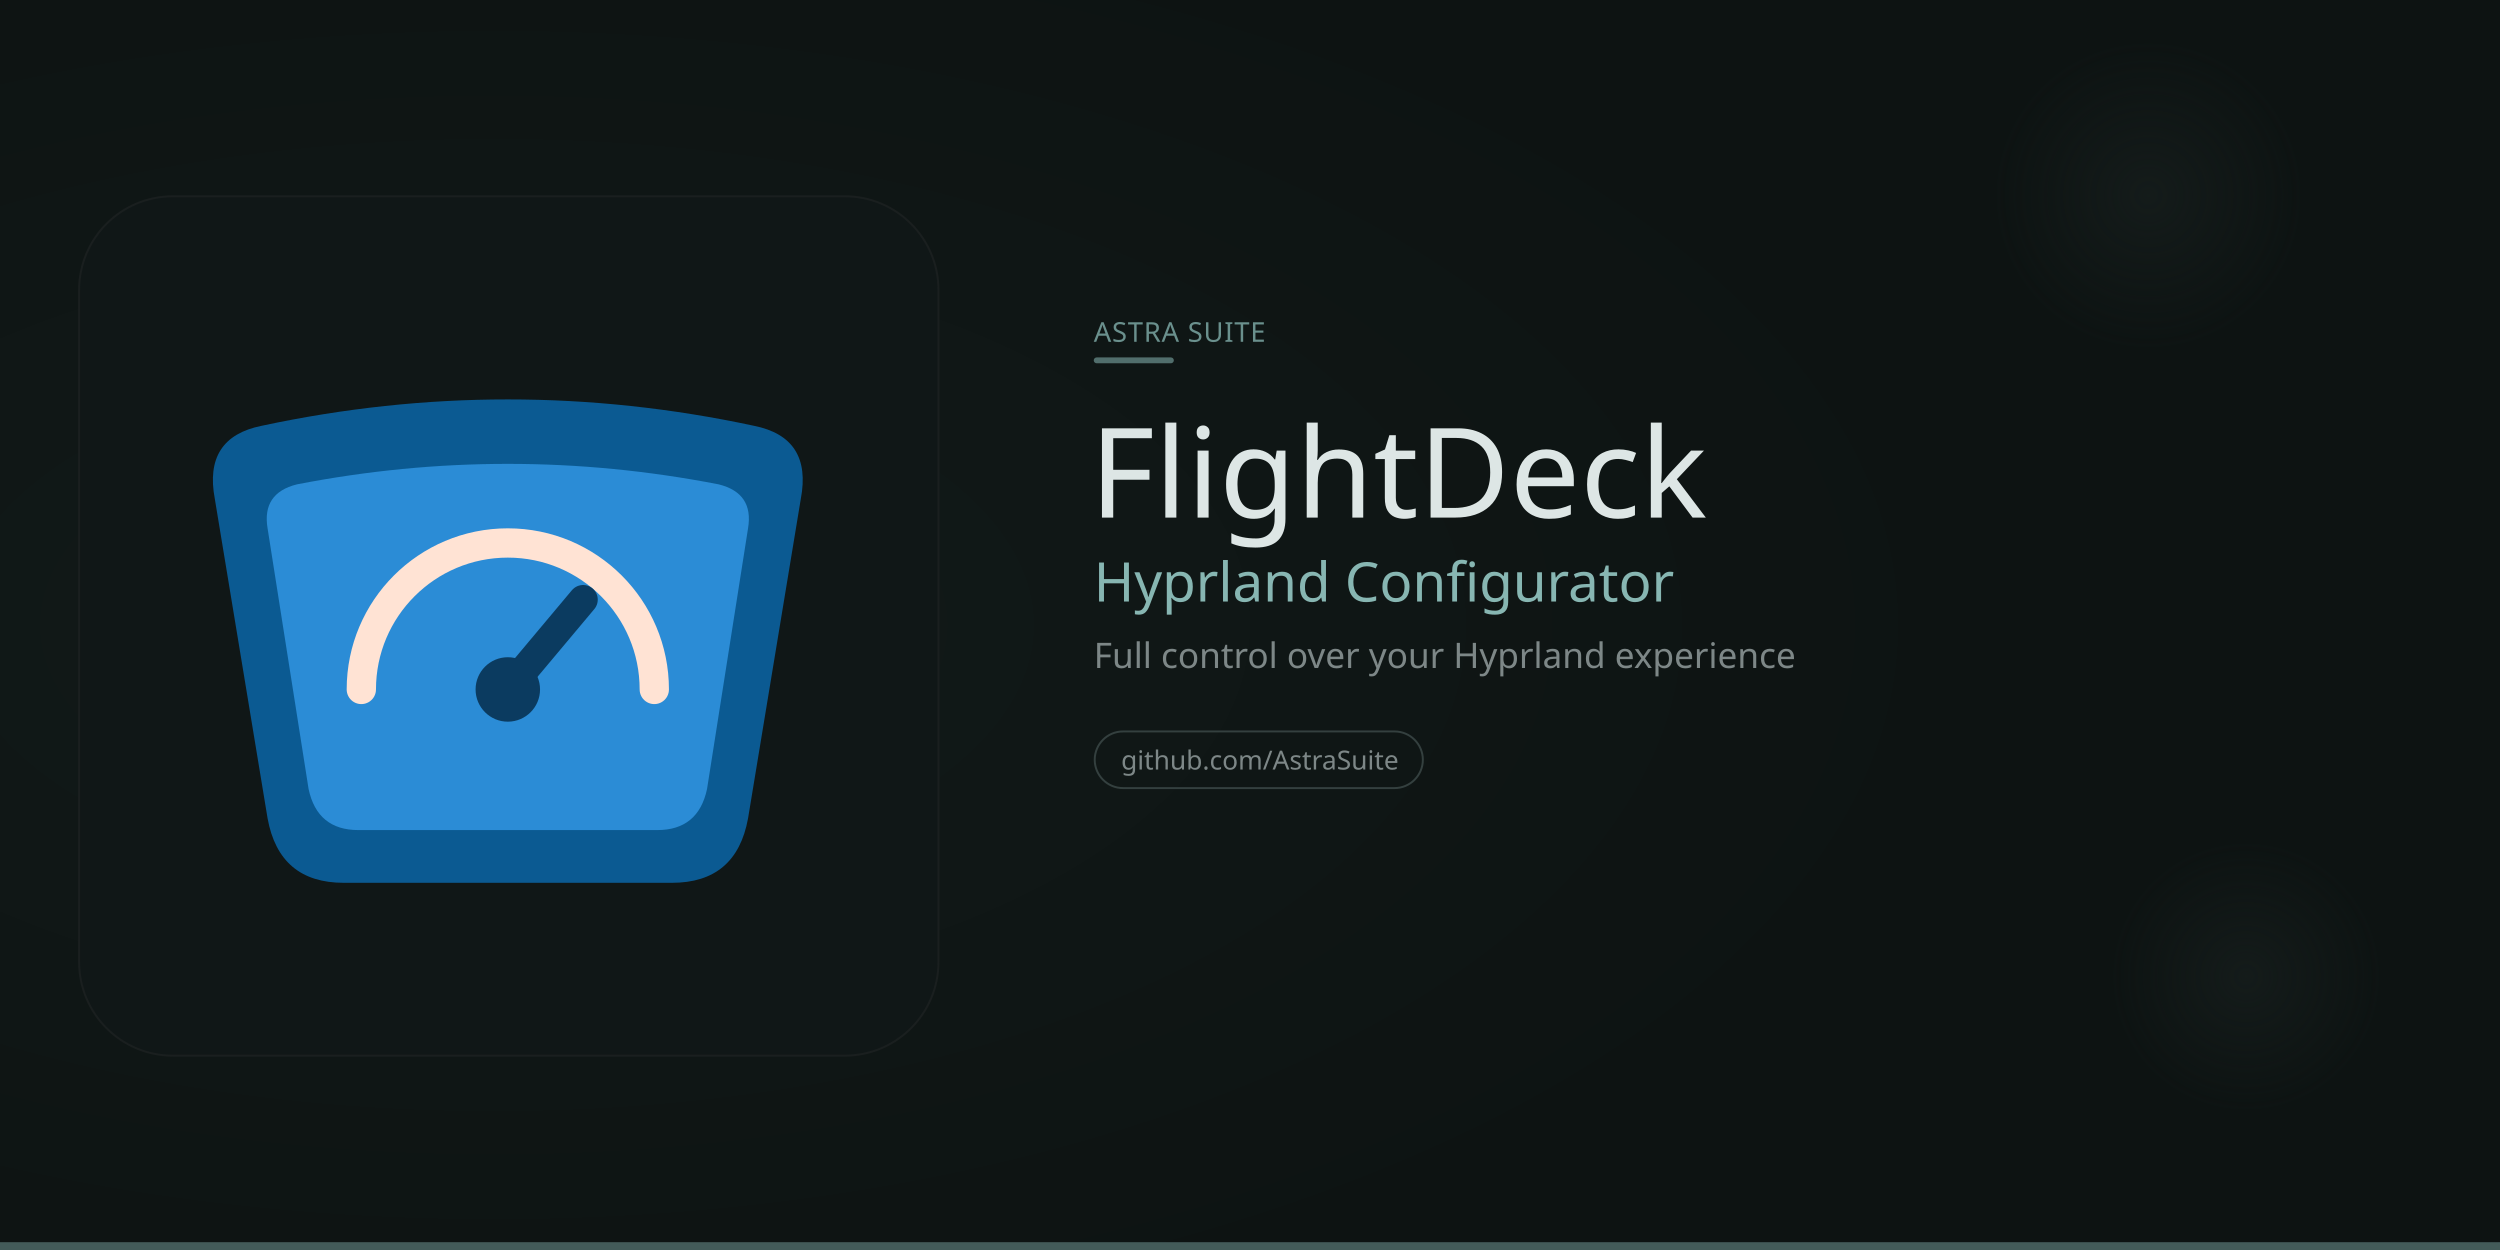
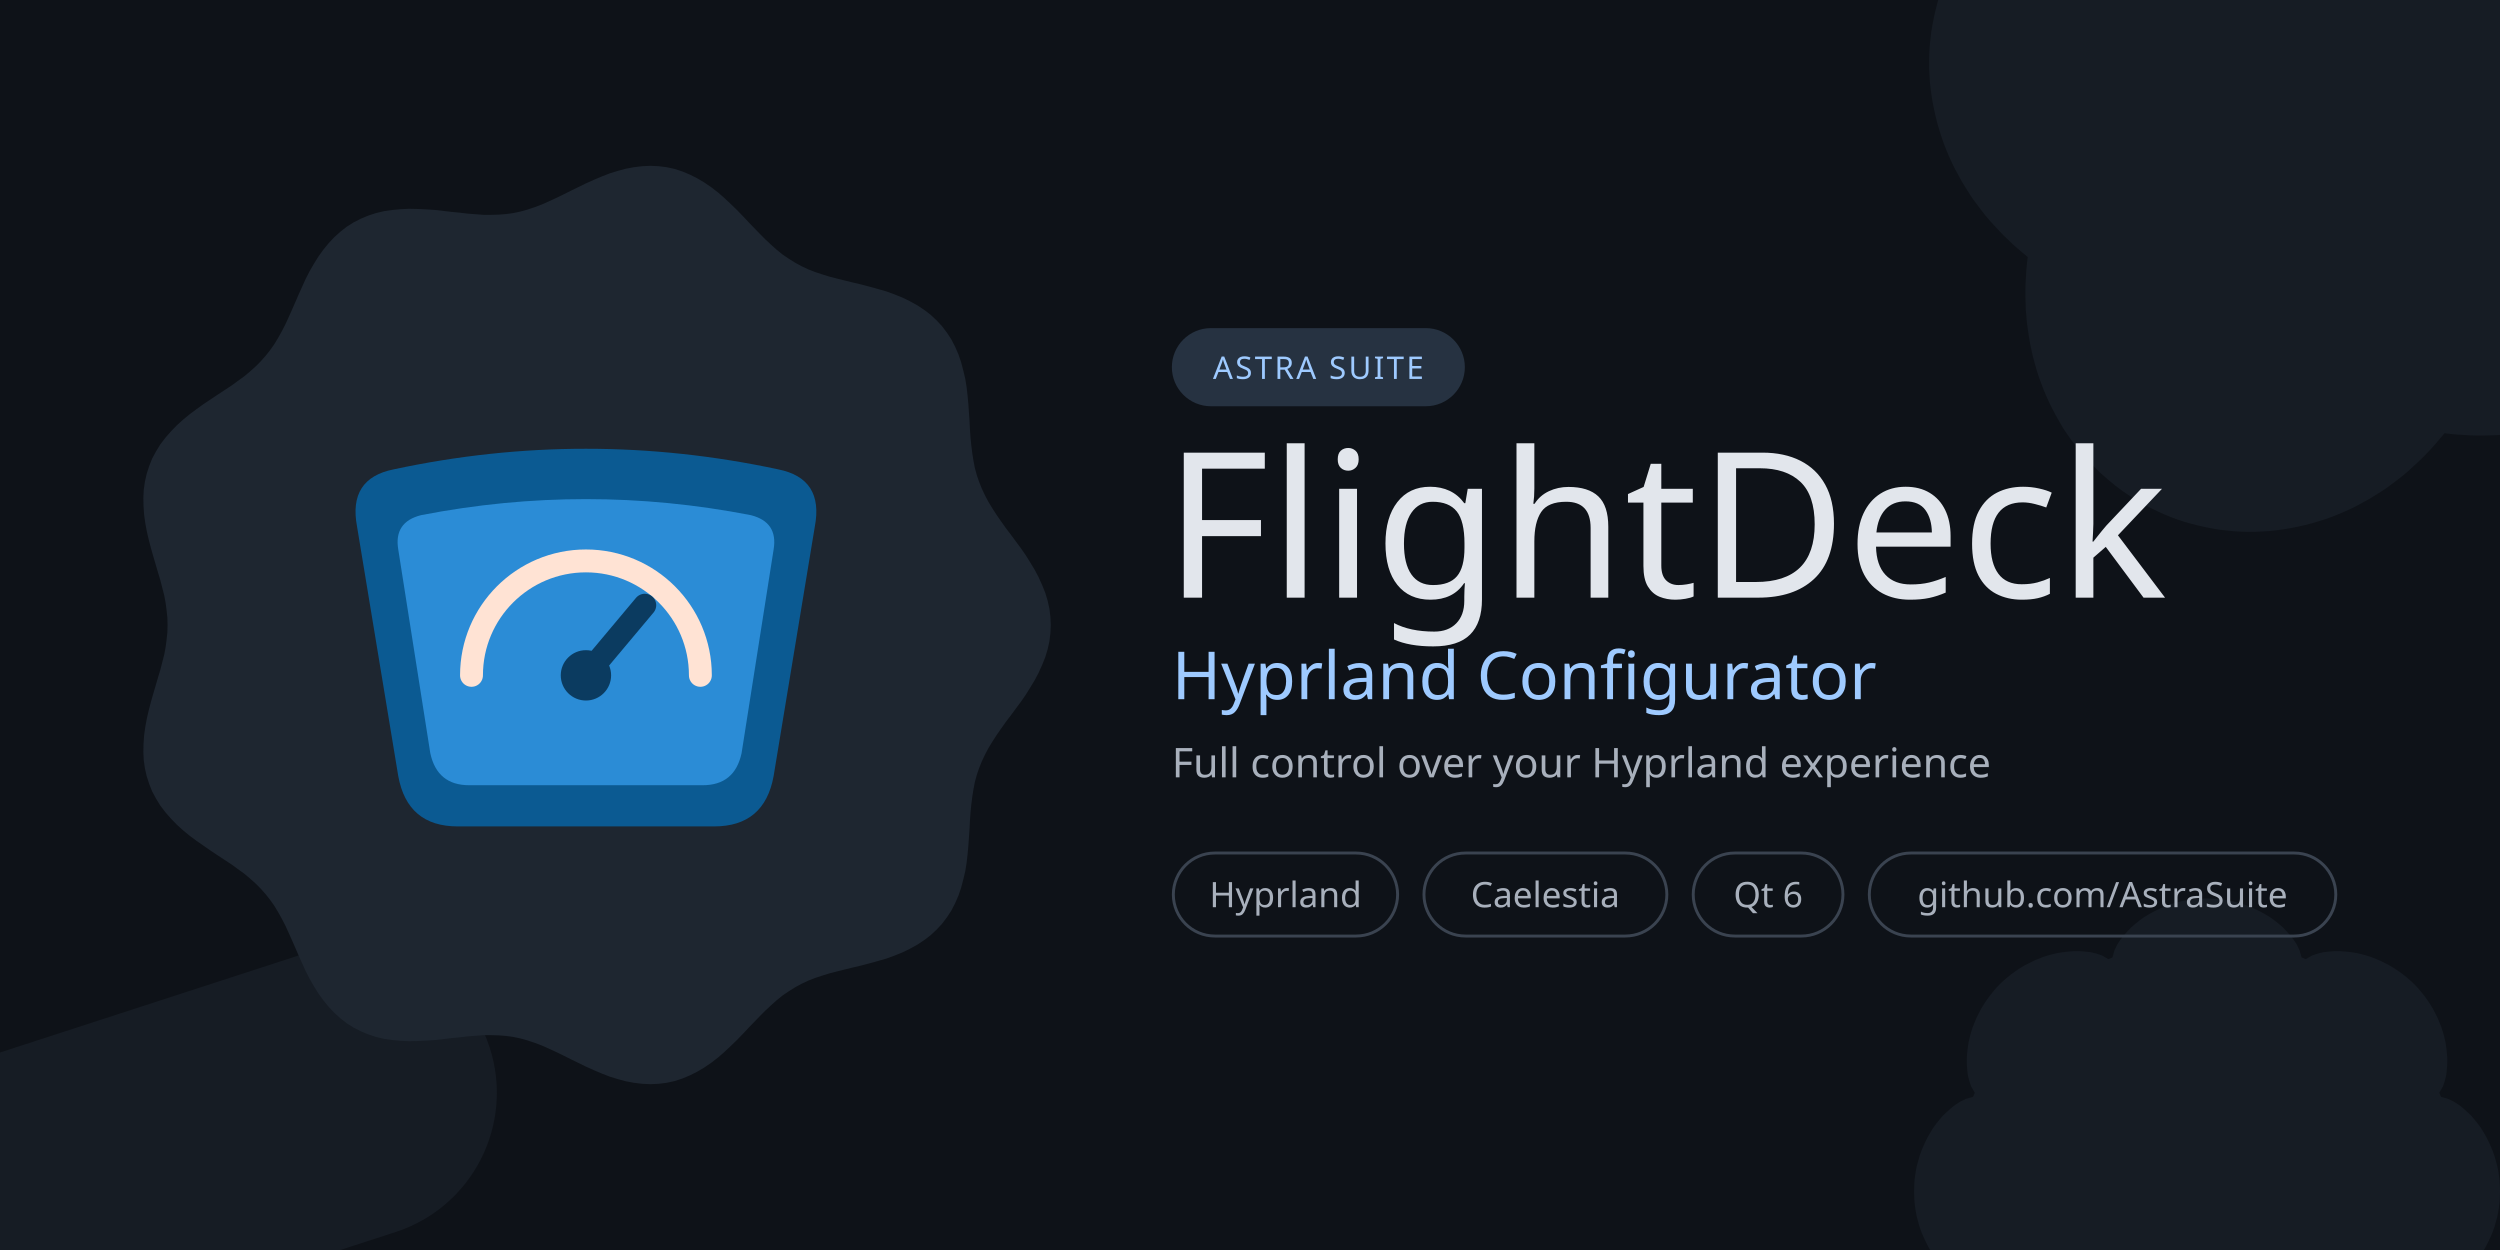
<svg xmlns="http://www.w3.org/2000/svg" width="1280" height="640" viewBox="0 0 1280 640">
-   <defs>
-     <radialGradient id="glow" cx="0.2" cy="0.5" r="0.6">
-       <stop offset="0" stop-color="#121A19" />
-       <stop offset="1" stop-color="#0D1312" />
-     </radialGradient>
-     <radialGradient id="orb" cx="0.5" cy="0.5" r="0.5">
-       <stop offset="0" stop-color="#1A2221" stop-opacity="0.55" />
-       <stop offset="1" stop-color="#1A2221" stop-opacity="0" />
-     </radialGradient>
-   </defs>
-   <rect width="1280" height="640" fill="url(#glow)" />
-   <circle cx="1100" cy="100" r="80" fill="url(#orb)" />
-   <circle cx="1150" cy="500" r="70" fill="url(#orb)" />
-   <rect y="636" width="1280" height="4" fill="#435B59" />
-   <rect x="40.5" y="100.5" width="440" height="440" rx="48" fill="#101717" stroke="#1A1F1F" />
-   <g transform="translate(68 128) scale(0.75)">
+   <rect width="1280" height="640" fill="#0E1218" />
+   <path d="M1383.4 151.8L1381.9 155.1L1380.3 158.4L1378.7 161.7L1376.8 164.9L1374.9 168.0L1372.9 171.1L1370.8 174.1L1368.6 177.0L1366.3 179.8L1363.9 182.6L1361.5 185.3L1358.9 187.9L1356.3 190.4L1353.6 192.9L1350.8 195.2L1347.9 197.5L1345.0 199.7L1342.0 201.8L1339.0 203.8L1335.9 205.6L1332.7 207.4L1329.5 209.1L1326.3 210.7L1323.0 212.2L1319.7 213.6L1316.3 214.9L1313.0 216.1L1309.6 217.2L1306.1 218.2L1302.7 219.1L1299.2 219.9L1295.8 220.6L1292.3 221.2L1288.9 221.7L1285.4 222.2L1281.9 222.5L1278.5 222.8L1275.0 222.9L1271.6 223.0L1268.2 223.0L1264.8 222.9L1261.5 222.7L1258.2 222.5L1254.8 222.2L1251.6 221.8L1249.5 224.3L1247.3 226.9L1245.1 229.4L1242.8 231.8L1240.5 234.2L1238.0 236.6L1235.5 238.9L1233.0 241.2L1230.3 243.5L1227.6 245.6L1224.8 247.7L1222.0 249.8L1219.1 251.7L1216.1 253.6L1213.0 255.5L1209.9 257.2L1206.8 258.9L1203.6 260.5L1200.3 262.0L1197.0 263.4L1193.7 264.7L1190.3 265.9L1186.8 267.0L1183.4 268.0L1179.9 268.9L1176.3 269.7L1172.8 270.4L1169.2 271.0L1165.6 271.5L1161.9 271.9L1158.3 272.1L1154.6 272.3L1151.0 272.3L1147.3 272.2L1143.7 272.0L1140.0 271.6L1136.4 271.2L1132.8 270.6L1129.2 269.9L1125.6 269.1L1122.1 268.2L1118.5 267.2L1115.1 266.1L1111.6 264.8L1108.2 263.4L1104.9 261.9L1101.6 260.3L1098.3 258.7L1095.1 256.8L1092.0 254.9L1088.9 252.9L1085.9 250.8L1083.0 248.6L1080.2 246.3L1077.4 243.9L1074.7 241.5L1072.1 238.9L1069.6 236.3L1067.1 233.6L1064.8 230.8L1062.5 227.9L1060.3 225.0L1058.2 222.0L1056.2 219.0L1054.4 215.9L1052.6 212.7L1050.9 209.5L1049.3 206.3L1047.8 203.0L1046.4 199.7L1045.1 196.3L1043.9 193.0L1042.8 189.6L1041.8 186.1L1040.9 182.7L1040.1 179.2L1039.4 175.8L1038.8 172.3L1038.3 168.9L1037.8 165.4L1037.5 161.9L1037.2 158.5L1037.1 155.0L1037.0 151.6L1037.0 148.2L1037.1 144.8L1037.3 141.5L1037.5 138.2L1037.8 134.8L1038.2 131.6L1035.7 129.5L1033.1 127.3L1030.6 125.1L1028.2 122.8L1025.8 120.5L1023.4 118.0L1021.1 115.5L1018.8 113.0L1016.5 110.3L1014.4 107.6L1012.3 104.8L1010.2 102.0L1008.3 99.1L1006.4 96.1L1004.5 93.0L1002.8 89.9L1001.1 86.8L999.5 83.6L998.0 80.3L996.6 77.0L995.3 73.7L994.1 70.3L993.0 66.8L992.0 63.4L991.1 59.9L990.3 56.3L989.6 52.8L989.0 49.2L988.5 45.6L988.1 41.9L987.9 38.3L987.7 34.6L987.7 31.0L987.8 27.3L988.0 23.7L988.4 20.0L988.8 16.4L989.4 12.8L990.1 9.2L990.9 5.6L991.8 2.1L992.8 -1.5L993.9 -4.9L995.2 -8.4L996.6 -11.8L998.1 -15.1L999.7 -18.4L1001.3 -21.7L1003.2 -24.9L1005.1 -28.0L1007.1 -31.1L1009.2 -34.1L1011.4 -37.0L1013.7 -39.8L1016.1 -42.6L1018.5 -45.3L1021.1 -47.9L1023.7 -50.4L1026.4 -52.9L1029.2 -55.2L1032.1 -57.5L1035.0 -59.7L1038.0 -61.8L1041.0 -63.8L1044.1 -65.6L1047.3 -67.4L1050.5 -69.1L1053.7 -70.7L1057.0 -72.2L1060.3 -73.6L1063.7 -74.9L1067.0 -76.1L1070.4 -77.2L1073.9 -78.2L1077.3 -79.1L1080.8 -79.9L1084.2 -80.6L1087.7 -81.2L1091.1 -81.7L1094.6 -82.2L1098.1 -82.5L1101.5 -82.8L1105.0 -82.9L1108.4 -83.0L1111.8 -83.0L1115.2 -82.9L1118.5 -82.7L1121.8 -82.5L1125.2 -82.2L1128.4 -81.8L1130.5 -84.3L1132.7 -86.9L1134.9 -89.4L1137.2 -91.8L1139.5 -94.2L1142.0 -96.6L1144.5 -98.9L1147.0 -101.2L1149.7 -103.5L1152.4 -105.6L1155.2 -107.7L1158.0 -109.8L1160.9 -111.7L1163.9 -113.6L1167.0 -115.5L1170.1 -117.2L1173.2 -118.9L1176.4 -120.5L1179.7 -122.0L1183.0 -123.4L1186.3 -124.7L1189.7 -125.9L1193.2 -127.0L1196.6 -128.0L1200.1 -128.9L1203.7 -129.7L1207.2 -130.4L1210.8 -131.0L1214.4 -131.5L1218.1 -131.9L1221.7 -132.1L1225.4 -132.3L1229.0 -132.3L1232.7 -132.2L1236.3 -132.0L1240.0 -131.6L1243.6 -131.2L1247.2 -130.6L1250.8 -129.9L1254.4 -129.1L1257.9 -128.2L1261.5 -127.2L1264.9 -126.1L1268.4 -124.8L1271.8 -123.4L1275.1 -121.9L1278.4 -120.3L1281.7 -118.7L1284.9 -116.8L1288.0 -114.9L1291.1 -112.9L1294.1 -110.8L1297.0 -108.6L1299.8 -106.3L1302.6 -103.9L1305.3 -101.5L1307.9 -98.9L1310.4 -96.3L1312.9 -93.6L1315.2 -90.8L1317.5 -87.9L1319.7 -85.0L1321.8 -82.0L1323.8 -79.0L1325.6 -75.9L1327.4 -72.7L1329.1 -69.5L1330.7 -66.3L1332.2 -63.0L1333.6 -59.7L1334.9 -56.3L1336.1 -53.0L1337.2 -49.6L1338.2 -46.1L1339.1 -42.7L1339.9 -39.2L1340.6 -35.8L1341.2 -32.3L1341.7 -28.9L1342.2 -25.4L1342.5 -21.9L1342.8 -18.5L1342.9 -15.0L1343.0 -11.6L1343.0 -8.2L1342.9 -4.8L1342.7 -1.5L1342.5 1.8L1342.2 5.2L1341.8 8.4L1344.3 10.5L1346.9 12.7L1349.4 14.9L1351.8 17.2L1354.2 19.5L1356.6 22.0L1358.9 24.5L1361.2 27.0L1363.5 29.7L1365.6 32.4L1367.7 35.2L1369.8 38.0L1371.7 40.9L1373.6 43.9L1375.5 47.0L1377.2 50.1L1378.9 53.2L1380.5 56.4L1382.0 59.7L1383.4 63.0L1384.7 66.3L1385.9 69.7L1387.0 73.2L1388.0 76.6L1388.9 80.1L1389.7 83.7L1390.4 87.2L1391.0 90.8L1391.5 94.4L1391.9 98.1L1392.1 101.7L1392.3 105.4L1392.3 109.0L1392.2 112.7L1392.0 116.3L1391.6 120.0L1391.2 123.6L1390.6 127.2L1389.9 130.8L1389.1 134.4L1388.2 137.9L1387.2 141.5L1386.1 144.9L1384.8 148.4Z" fill="#161C24" />
+   <path d="M1280.0 610.0L1279.9 612.6L1279.8 615.2L1279.5 617.8L1279.1 620.4L1278.6 623.0L1277.9 625.5L1277.2 628.1L1276.3 630.6L1275.3 633.0L1274.2 635.4L1273.0 637.8L1271.7 640.1L1270.3 642.4L1268.7 644.6L1267.0 646.7L1265.2 648.8L1263.2 650.7L1261.1 652.6L1258.8 654.4L1256.3 656.0L1253.4 657.4L1249.8 658.4L1248.9 660.5L1250.8 663.8L1251.8 666.8L1252.5 669.7L1252.8 672.6L1253.0 675.4L1253.0 678.2L1252.8 680.9L1252.5 683.6L1252.1 686.3L1251.5 688.9L1250.8 691.5L1250.0 694.0L1249.0 696.5L1248.0 698.9L1246.8 701.3L1245.6 703.6L1244.2 705.9L1242.8 708.0L1241.2 710.2L1239.6 712.2L1237.9 714.2L1236.1 716.1L1234.2 717.9L1232.2 719.6L1230.2 721.2L1228.0 722.8L1225.9 724.2L1223.6 725.6L1221.3 726.8L1218.9 728.0L1216.5 729.0L1214.0 730.0L1211.5 730.8L1208.9 731.5L1206.3 732.1L1203.6 732.5L1200.9 732.8L1198.2 733.0L1195.4 733.0L1192.6 732.8L1189.7 732.5L1186.8 731.8L1183.8 730.8L1180.5 728.9L1178.4 729.8L1177.4 733.4L1176.0 736.3L1174.4 738.8L1172.6 741.1L1170.7 743.2L1168.8 745.2L1166.7 747.0L1164.6 748.7L1162.4 750.3L1160.1 751.7L1157.8 753.0L1155.4 754.2L1153.0 755.3L1150.6 756.3L1148.1 757.2L1145.5 757.9L1143.0 758.6L1140.4 759.1L1137.8 759.5L1135.2 759.8L1132.6 759.9L1130.0 760.0L1127.4 759.9L1124.8 759.8L1122.2 759.5L1119.6 759.1L1117.0 758.6L1114.5 757.9L1111.9 757.2L1109.4 756.3L1107.0 755.3L1104.6 754.2L1102.2 753.0L1099.9 751.7L1097.6 750.3L1095.4 748.7L1093.3 747.0L1091.2 745.2L1089.3 743.2L1087.4 741.1L1085.6 738.8L1084.0 736.3L1082.6 733.4L1081.6 729.8L1079.5 728.9L1076.2 730.8L1073.2 731.8L1070.3 732.5L1067.4 732.8L1064.6 733.0L1061.8 733.0L1059.1 732.8L1056.4 732.5L1053.7 732.1L1051.1 731.5L1048.5 730.8L1046.0 730.0L1043.5 729.0L1041.1 728.0L1038.7 726.8L1036.4 725.6L1034.1 724.2L1032.0 722.8L1029.8 721.2L1027.8 719.6L1025.8 717.9L1023.9 716.1L1022.1 714.2L1020.4 712.2L1018.8 710.2L1017.2 708.0L1015.8 705.9L1014.4 703.6L1013.2 701.3L1012.0 698.9L1011.0 696.5L1010.0 694.0L1009.2 691.5L1008.5 688.9L1007.9 686.3L1007.5 683.6L1007.2 680.9L1007.0 678.2L1007.0 675.4L1007.2 672.6L1007.5 669.7L1008.2 666.8L1009.2 663.8L1011.1 660.5L1010.2 658.4L1006.6 657.4L1003.7 656.0L1001.2 654.4L998.9 652.6L996.8 650.7L994.8 648.8L993.0 646.7L991.3 644.6L989.7 642.4L988.3 640.1L987.0 637.8L985.8 635.4L984.7 633.0L983.7 630.6L982.8 628.1L982.1 625.5L981.4 623.0L980.9 620.4L980.5 617.8L980.2 615.2L980.1 612.6L980.0 610.0L980.1 607.4L980.2 604.8L980.5 602.2L980.9 599.6L981.4 597.0L982.1 594.5L982.8 591.9L983.7 589.4L984.7 587.0L985.8 584.6L987.0 582.2L988.3 579.9L989.7 577.6L991.3 575.4L993.0 573.3L994.8 571.2L996.8 569.3L998.9 567.4L1001.2 565.6L1003.7 564.0L1006.6 562.6L1010.2 561.6L1011.1 559.5L1009.2 556.2L1008.2 553.2L1007.5 550.3L1007.2 547.4L1007.0 544.6L1007.0 541.8L1007.2 539.1L1007.5 536.4L1007.9 533.7L1008.5 531.1L1009.2 528.5L1010.0 526.0L1011.0 523.5L1012.0 521.1L1013.2 518.7L1014.4 516.4L1015.8 514.1L1017.2 512.0L1018.8 509.8L1020.4 507.8L1022.1 505.8L1023.9 503.9L1025.8 502.1L1027.8 500.4L1029.8 498.8L1032.0 497.2L1034.1 495.8L1036.4 494.4L1038.7 493.2L1041.1 492.0L1043.5 491.0L1046.0 490.0L1048.5 489.2L1051.1 488.5L1053.7 487.9L1056.4 487.5L1059.1 487.2L1061.8 487.0L1064.6 487.0L1067.4 487.2L1070.3 487.5L1073.2 488.2L1076.2 489.2L1079.5 491.1L1081.6 490.2L1082.6 486.6L1084.0 483.7L1085.6 481.2L1087.4 478.9L1089.3 476.8L1091.2 474.8L1093.3 473.0L1095.4 471.3L1097.6 469.7L1099.9 468.3L1102.2 467.0L1104.6 465.8L1107.0 464.7L1109.4 463.7L1111.9 462.8L1114.5 462.1L1117.0 461.4L1119.6 460.9L1122.2 460.5L1124.8 460.2L1127.4 460.1L1130.0 460.0L1132.6 460.1L1135.2 460.2L1137.8 460.5L1140.4 460.9L1143.0 461.4L1145.5 462.1L1148.1 462.8L1150.6 463.7L1153.0 464.7L1155.4 465.8L1157.8 467.0L1160.1 468.3L1162.4 469.7L1164.6 471.3L1166.7 473.0L1168.8 474.8L1170.7 476.8L1172.6 478.9L1174.4 481.2L1176.0 483.7L1177.4 486.6L1178.4 490.2L1180.5 491.1L1183.8 489.2L1186.8 488.2L1189.7 487.5L1192.6 487.2L1195.4 487.0L1198.2 487.0L1200.9 487.2L1203.6 487.5L1206.3 487.9L1208.9 488.5L1211.5 489.2L1214.0 490.0L1216.5 491.0L1218.9 492.0L1221.3 493.2L1223.6 494.4L1225.9 495.8L1228.0 497.2L1230.2 498.8L1232.2 500.4L1234.2 502.1L1236.1 503.9L1237.9 505.8L1239.6 507.8L1241.2 509.8L1242.8 512.0L1244.2 514.1L1245.6 516.4L1246.8 518.7L1248.0 521.1L1249.0 523.5L1250.0 526.0L1250.8 528.5L1251.5 531.1L1252.1 533.7L1252.5 536.4L1252.8 539.1L1253.0 541.8L1253.0 544.6L1252.8 547.4L1252.5 550.3L1251.8 553.2L1250.8 556.2L1248.9 559.5L1249.8 561.6L1253.4 562.6L1256.3 564.0L1258.8 565.6L1261.1 567.4L1263.2 569.3L1265.2 571.2L1267.0 573.3L1268.7 575.4L1270.3 577.6L1271.7 579.9L1273.0 582.2L1274.2 584.6L1275.3 587.0L1276.3 589.4L1277.2 591.9L1277.9 594.5L1278.6 597.0L1279.1 599.6L1279.5 602.2L1279.8 604.8L1279.9 607.4Z" fill="#161C24" />
+   <path d="M-45.0 520H185.0A75.0 75.0 0 0 1 185.0 670H-45.0A75.0 75.0 0 0 1 -45.0 520Z" fill="#161C24" transform="rotate(-18 70 595)" />
+   <path d="M538.0 320.0L537.8 324.2L537.3 328.3L536.4 332.4L535.2 336.4L533.6 340.4L531.8 344.4L529.8 348.2L527.5 352.0L525.2 355.7L522.7 359.3L520.1 362.8L517.6 366.2L515.0 369.6L512.6 373.0L510.3 376.3L508.1 379.7L506.1 383.0L504.3 386.4L502.7 389.8L501.3 393.3L500.1 396.8L499.1 400.5L498.4 404.2L497.8 408.0L497.3 412.0L496.9 416.0L496.6 420.2L496.4 424.4L496.1 428.7L495.8 433.0L495.4 437.4L494.9 441.8L494.2 446.1L493.2 450.3L492.1 454.5L490.7 458.6L489.0 462.5L487.1 466.2L484.8 469.7L482.3 473.0L479.5 476.0L476.4 478.9L473.1 481.4L469.6 483.7L465.8 485.8L461.9 487.7L457.9 489.3L453.8 490.8L449.6 492.0L445.3 493.2L441.1 494.3L436.9 495.3L432.8 496.3L428.8 497.3L424.9 498.3L421.0 499.5L417.4 500.7L413.8 502.1L410.4 503.7L407.1 505.5L403.9 507.5L400.8 509.6L397.8 512.0L394.9 514.6L392.0 517.3L389.1 520.2L386.2 523.2L383.3 526.2L380.4 529.3L377.3 532.5L374.2 535.5L371.0 538.5L367.7 541.4L364.2 544.1L360.7 546.5L357.0 548.7L353.2 550.6L349.4 552.2L345.4 553.5L341.3 554.4L337.2 554.9L333.0 555.1L328.8 554.9L324.6 554.4L320.4 553.6L316.3 552.5L312.1 551.2L308.0 549.6L304.0 547.9L300.0 546.1L296.1 544.2L292.2 542.3L288.4 540.4L284.7 538.6L281.0 536.9L277.4 535.3L273.7 533.9L270.1 532.7L266.5 531.7L262.8 530.9L259.1 530.4L255.3 530.1L251.5 530.0L247.6 530.0L243.7 530.3L239.6 530.6L235.5 531.1L231.3 531.5L227.0 532.0L222.7 532.5L218.3 532.8L213.9 533.0L209.5 533.1L205.2 532.9L200.9 532.5L196.7 531.9L192.5 530.9L188.5 529.6L184.7 528.0L181.0 526.1L177.5 523.9L174.2 521.3L171.1 518.5L168.2 515.4L165.5 512.1L163.0 508.6L160.7 504.9L158.5 501.1L156.5 497.2L154.7 493.2L152.9 489.2L151.2 485.3L149.5 481.4L147.8 477.6L146.1 473.9L144.3 470.4L142.4 467.0L140.4 463.7L138.2 460.6L135.9 457.7L133.4 454.9L130.7 452.2L127.9 449.7L124.9 447.2L121.7 444.9L118.4 442.5L114.9 440.2L111.4 437.9L107.8 435.5L104.2 433.0L100.6 430.5L97.1 427.9L93.7 425.1L90.5 422.2L87.5 419.1L84.7 415.9L82.1 412.5L79.9 408.9L77.9 405.2L76.4 401.4L75.1 397.4L74.2 393.4L73.6 389.2L73.4 385.0L73.5 380.7L73.8 376.4L74.4 372.1L75.2 367.8L76.2 363.5L77.3 359.3L78.5 355.1L79.7 351.0L80.9 346.9L82.1 342.9L83.1 339.0L84.1 335.1L84.8 331.3L85.3 327.5L85.7 323.7L85.8 320.0L85.7 316.3L85.3 312.5L84.8 308.7L84.1 304.9L83.1 301.0L82.1 297.1L80.9 293.1L79.7 289.0L78.5 284.9L77.3 280.7L76.2 276.5L75.2 272.2L74.4 267.9L73.8 263.6L73.5 259.3L73.4 255.0L73.6 250.8L74.2 246.6L75.1 242.6L76.4 238.6L77.9 234.8L79.9 231.1L82.1 227.5L84.7 224.1L87.5 220.9L90.5 217.8L93.7 214.9L97.1 212.1L100.6 209.5L104.2 206.9L107.8 204.5L111.4 202.1L114.9 199.8L118.4 197.5L121.7 195.1L124.9 192.8L127.9 190.3L130.7 187.8L133.4 185.1L135.9 182.3L138.2 179.4L140.4 176.3L142.4 173.0L144.3 169.6L146.1 166.1L147.8 162.4L149.5 158.6L151.2 154.7L152.9 150.8L154.7 146.8L156.5 142.8L158.5 138.9L160.7 135.1L163.0 131.4L165.5 127.9L168.2 124.6L171.1 121.5L174.2 118.7L177.5 116.1L181.0 113.9L184.7 112.0L188.5 110.4L192.5 109.1L196.7 108.1L200.9 107.5L205.2 107.1L209.5 106.9L213.9 107.0L218.3 107.2L222.7 107.5L227.0 108.0L231.3 108.5L235.5 108.9L239.6 109.4L243.7 109.7L247.6 110.0L251.5 110.0L255.3 109.9L259.1 109.6L262.8 109.1L266.5 108.3L270.1 107.3L273.7 106.1L277.4 104.7L281.0 103.1L284.7 101.4L288.4 99.6L292.2 97.7L296.1 95.8L300.0 93.9L304.0 92.1L308.0 90.4L312.1 88.8L316.3 87.5L320.4 86.4L324.6 85.6L328.8 85.1L333.0 84.9L337.2 85.1L341.3 85.6L345.4 86.5L349.4 87.8L353.2 89.4L357.0 91.3L360.7 93.5L364.2 95.9L367.7 98.6L371.0 101.5L374.2 104.5L377.3 107.5L380.4 110.7L383.3 113.8L386.2 116.8L389.1 119.8L392.0 122.7L394.9 125.4L397.8 128.0L400.8 130.4L403.9 132.5L407.1 134.5L410.4 136.3L413.8 137.9L417.4 139.3L421.0 140.5L424.9 141.7L428.8 142.7L432.8 143.7L436.9 144.7L441.1 145.7L445.3 146.8L449.6 148.0L453.8 149.2L457.9 150.7L461.9 152.3L465.8 154.2L469.6 156.3L473.1 158.6L476.4 161.1L479.5 164.0L482.3 167.0L484.8 170.3L487.1 173.8L489.0 177.5L490.7 181.4L492.1 185.5L493.2 189.7L494.2 193.9L494.9 198.2L495.4 202.6L495.8 206.9L496.1 211.3L496.4 215.6L496.6 219.8L496.9 224.0L497.3 228.0L497.8 232.0L498.4 235.8L499.1 239.5L500.1 243.2L501.3 246.7L502.7 250.2L504.3 253.6L506.1 257.0L508.1 260.3L510.3 263.7L512.6 267.0L515.0 270.4L517.6 273.8L520.1 277.2L522.7 280.7L525.2 284.3L527.5 288.0L529.8 291.8L531.8 295.6L533.6 299.6L535.2 303.6L536.4 307.6L537.3 311.7L537.8 315.8Z" fill="#1E2630" />
+   <svg x="150" y="170" width="300" height="300" viewBox="0 0 512 512">
    <path d="M88 120Q256 84 424 120Q464 128 456 170L420 388Q412 432 368 432H144Q100 432 92 388L56 170Q48 128 88 120Z" fill="#0B5A92" />
    <path d="M112 160Q256 132 400 160Q424 166 420 190L392 368Q386 396 358 396H154Q126 396 120 368L92 190Q88 166 112 160Z" fill="#2B8CD6" />
    <path d="M156 300A100 100 0 1 1 356 300" fill="none" stroke="#FFE3D4" stroke-width="20" stroke-linecap="round" />
    <path d="M256 300L307.4 238.7" stroke="#0B3B60" stroke-width="20" stroke-linecap="round" />
    <circle cx="256" cy="300" r="22" fill="#0B3B60" />
-   </g>
+   </svg>
  <g font-family="Google Sans Flex, Google Sans, sans-serif">
-     <text x="560" y="175" font-size="14" letter-spacing="0.4" fill="#6A908D">ASTRA SUITE</text>
-     <rect x="560" y="183" width="41" height="3" rx="1.5" fill="#516E6C" />
-     <text x="558" y="265" font-size="64" fill="#DDE6E5">FlightDeck</text>
-     <text x="560" y="308" font-size="28" fill="#87B6B2">Hyprland Configurator</text>
-     <text x="560" y="342" font-size="18" fill="#7D8787">Full control over your Hyprland experience</text>
-     <rect x="560.5" y="374.5" width="168" height="29" rx="14.5" fill="none" stroke="#34403F" />
-     <text x="574" y="394" font-size="13.5" fill="#7D8787">github.com/AstraSuite</text>
+     <path d="M620.0 168H730.0A20.0 20.0 0 0 1 730.0 208H620.0A20.0 20.0 0 0 1 620.0 168Z" fill="#263241" />
+     <text x="675" y="194" font-size="16" letter-spacing="1.2" fill="#9ECAFF" text-anchor="middle">ASTRA SUITE</text>
+     <text x="596" y="306" font-size="104" fill="#E2E6EC">FlightDeck</text>
+     <text x="600" y="358" font-size="34" fill="#9ECAFF">Hyprland Configurator</text>
+     <text x="600" y="398" font-size="21" fill="#A8B0BC">Full control over your Hyprland experience</text>
+     <path d="M622.0 436.75H694.32A21.25 21.25 0 0 1 694.32 479.25H622.0A21.25 21.25 0 0 1 622.0 436.75Z" fill="none" stroke="#3A4350" stroke-width="1.5" />
+     <text x="658.2" y="464.5" font-size="18" fill="#A8B0BC" text-anchor="middle">Hyprland</text>
+     <path d="M750.32 436.75H832.18A21.25 21.25 0 0 1 832.18 479.25H750.32A21.25 21.25 0 0 1 750.32 436.75Z" fill="none" stroke="#3A4350" stroke-width="1.5" />
+     <text x="791.2" y="464.5" font-size="18" fill="#A8B0BC" text-anchor="middle">Caelestia</text>
+     <path d="M888.18 436.75H922.34A21.25 21.25 0 0 1 922.34 479.25H888.18A21.25 21.25 0 0 1 888.18 436.75Z" fill="none" stroke="#3A4350" stroke-width="1.5" />
+     <text x="905.3" y="464.5" font-size="18" fill="#A8B0BC" text-anchor="middle">Qt 6</text>
+     <path d="M978.34 436.75H1174.68A21.25 21.25 0 0 1 1174.68 479.25H978.34A21.25 21.25 0 0 1 978.34 436.75Z" fill="none" stroke="#3A4350" stroke-width="1.5" />
+     <text x="1076.5" y="464.5" font-size="18" fill="#A8B0BC" text-anchor="middle">github.com/AstraSuite</text>
  </g>
</svg>
